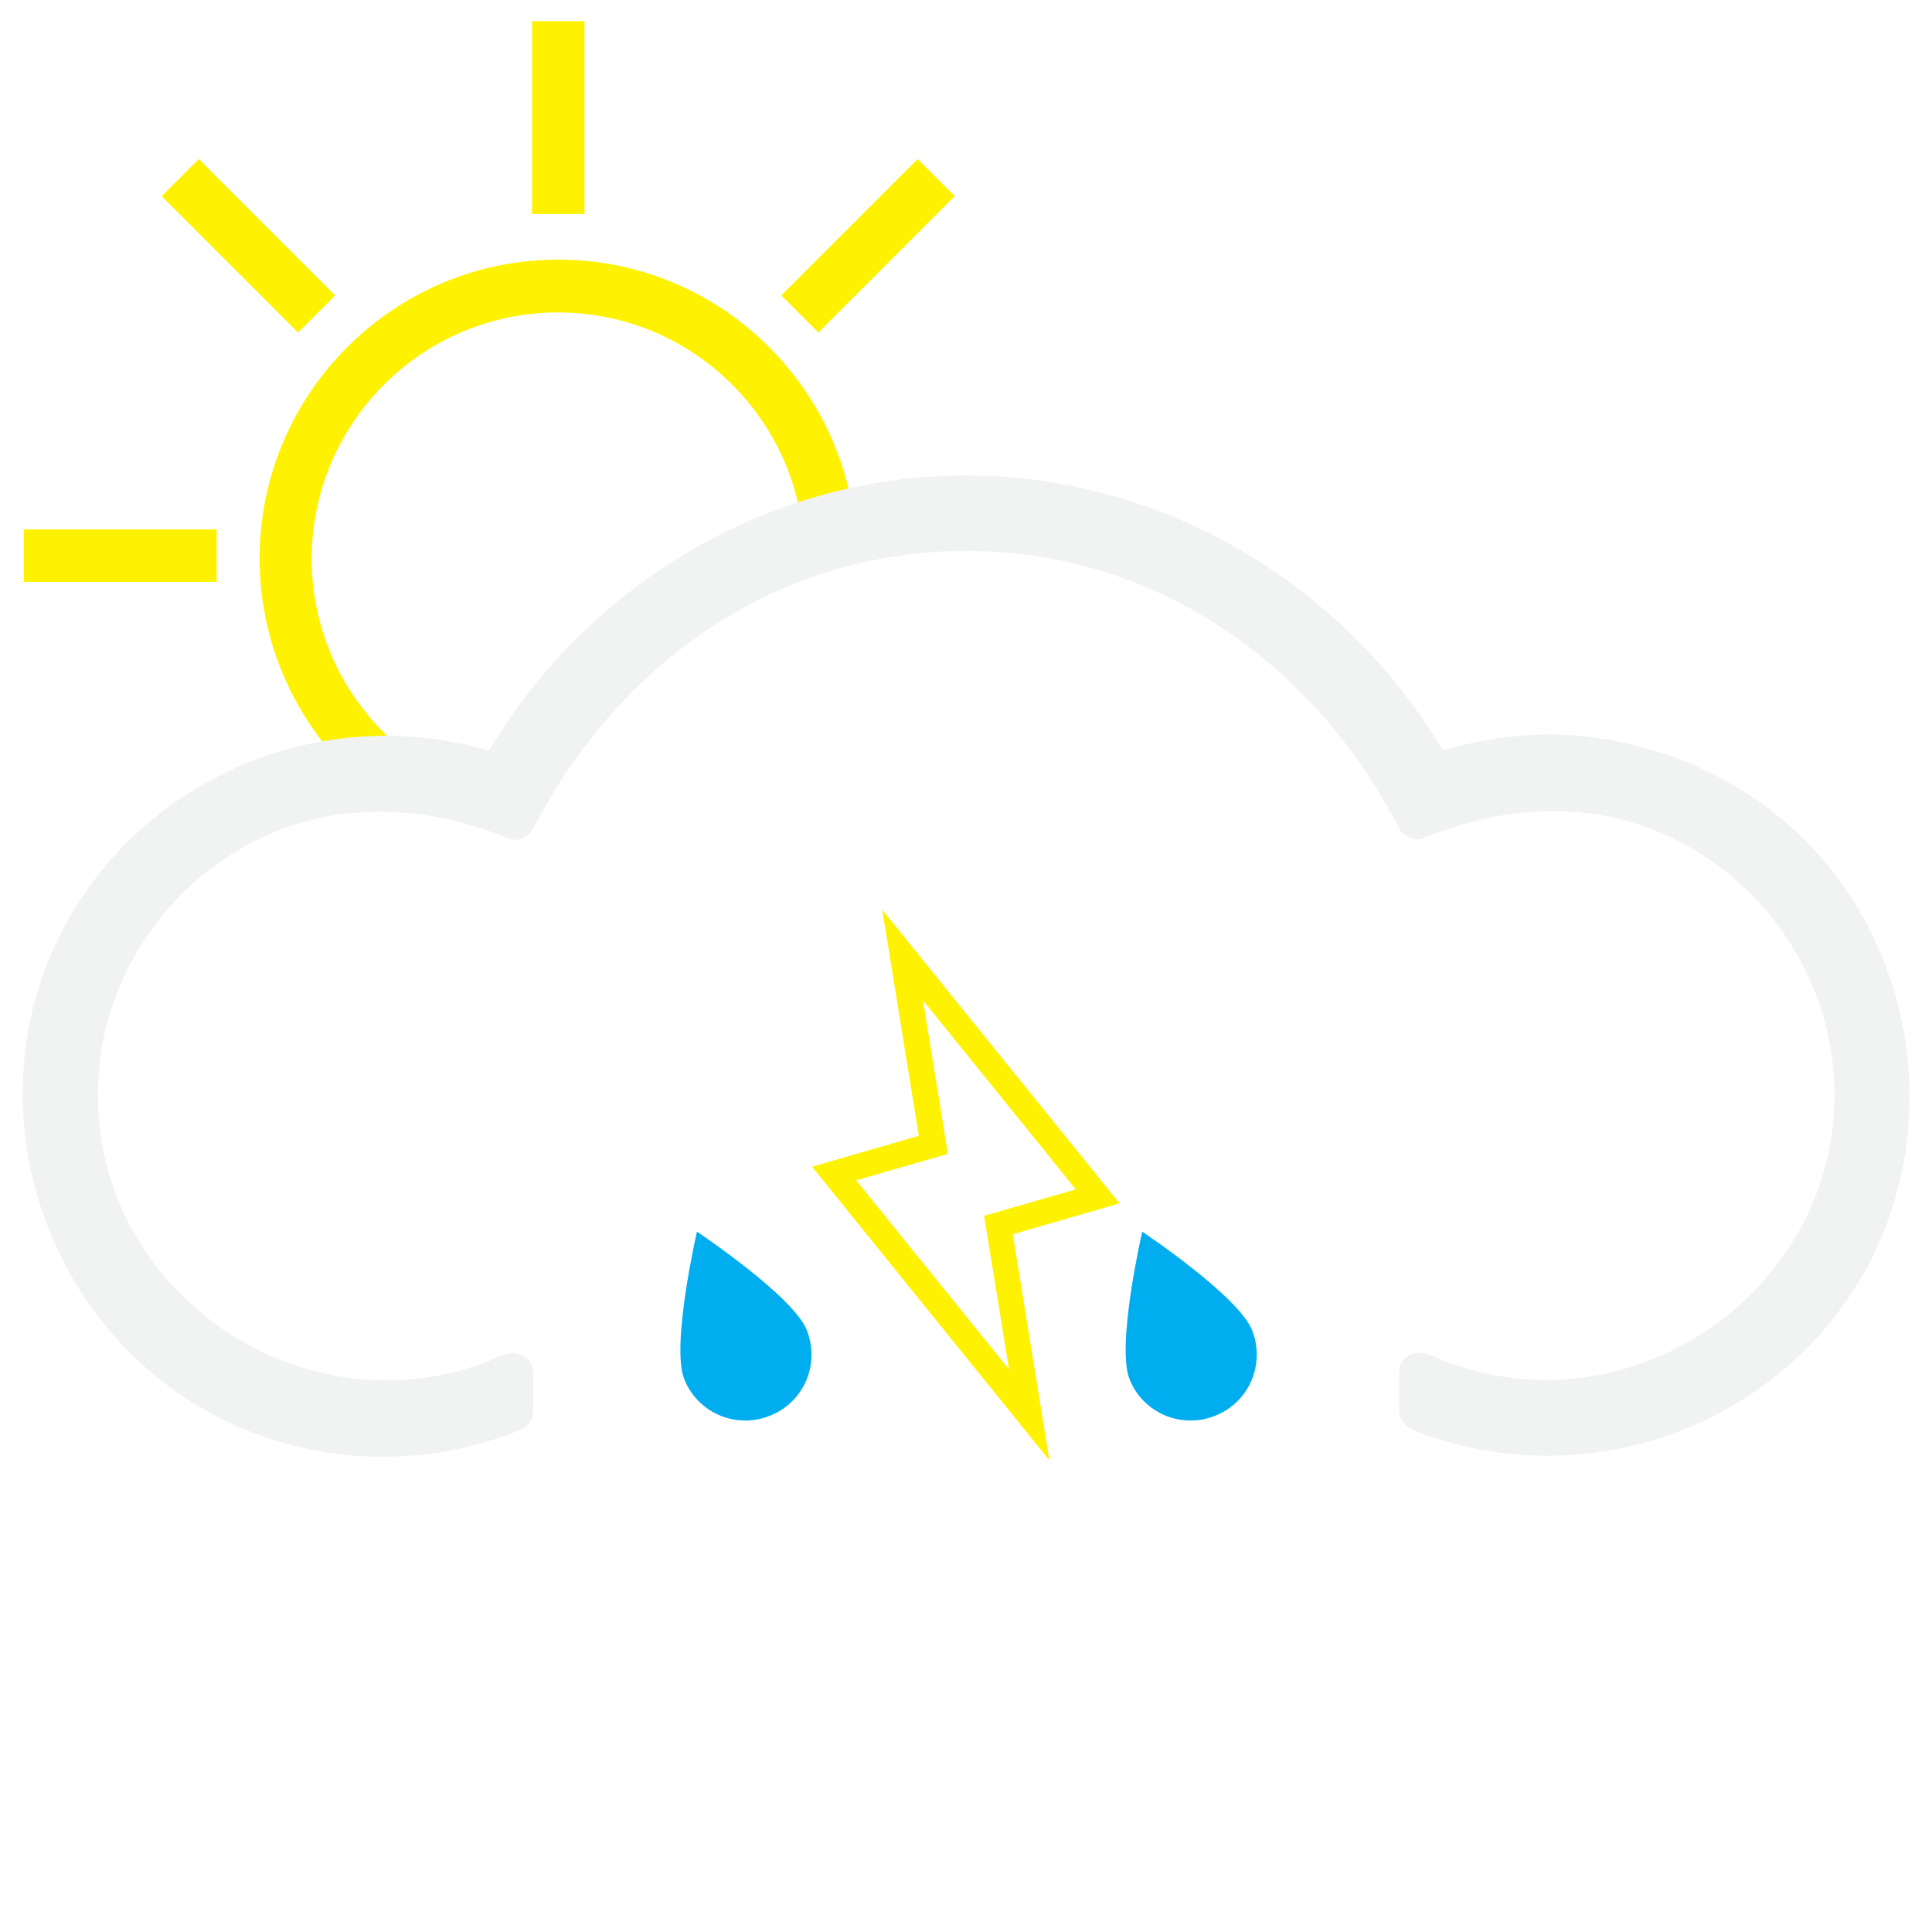
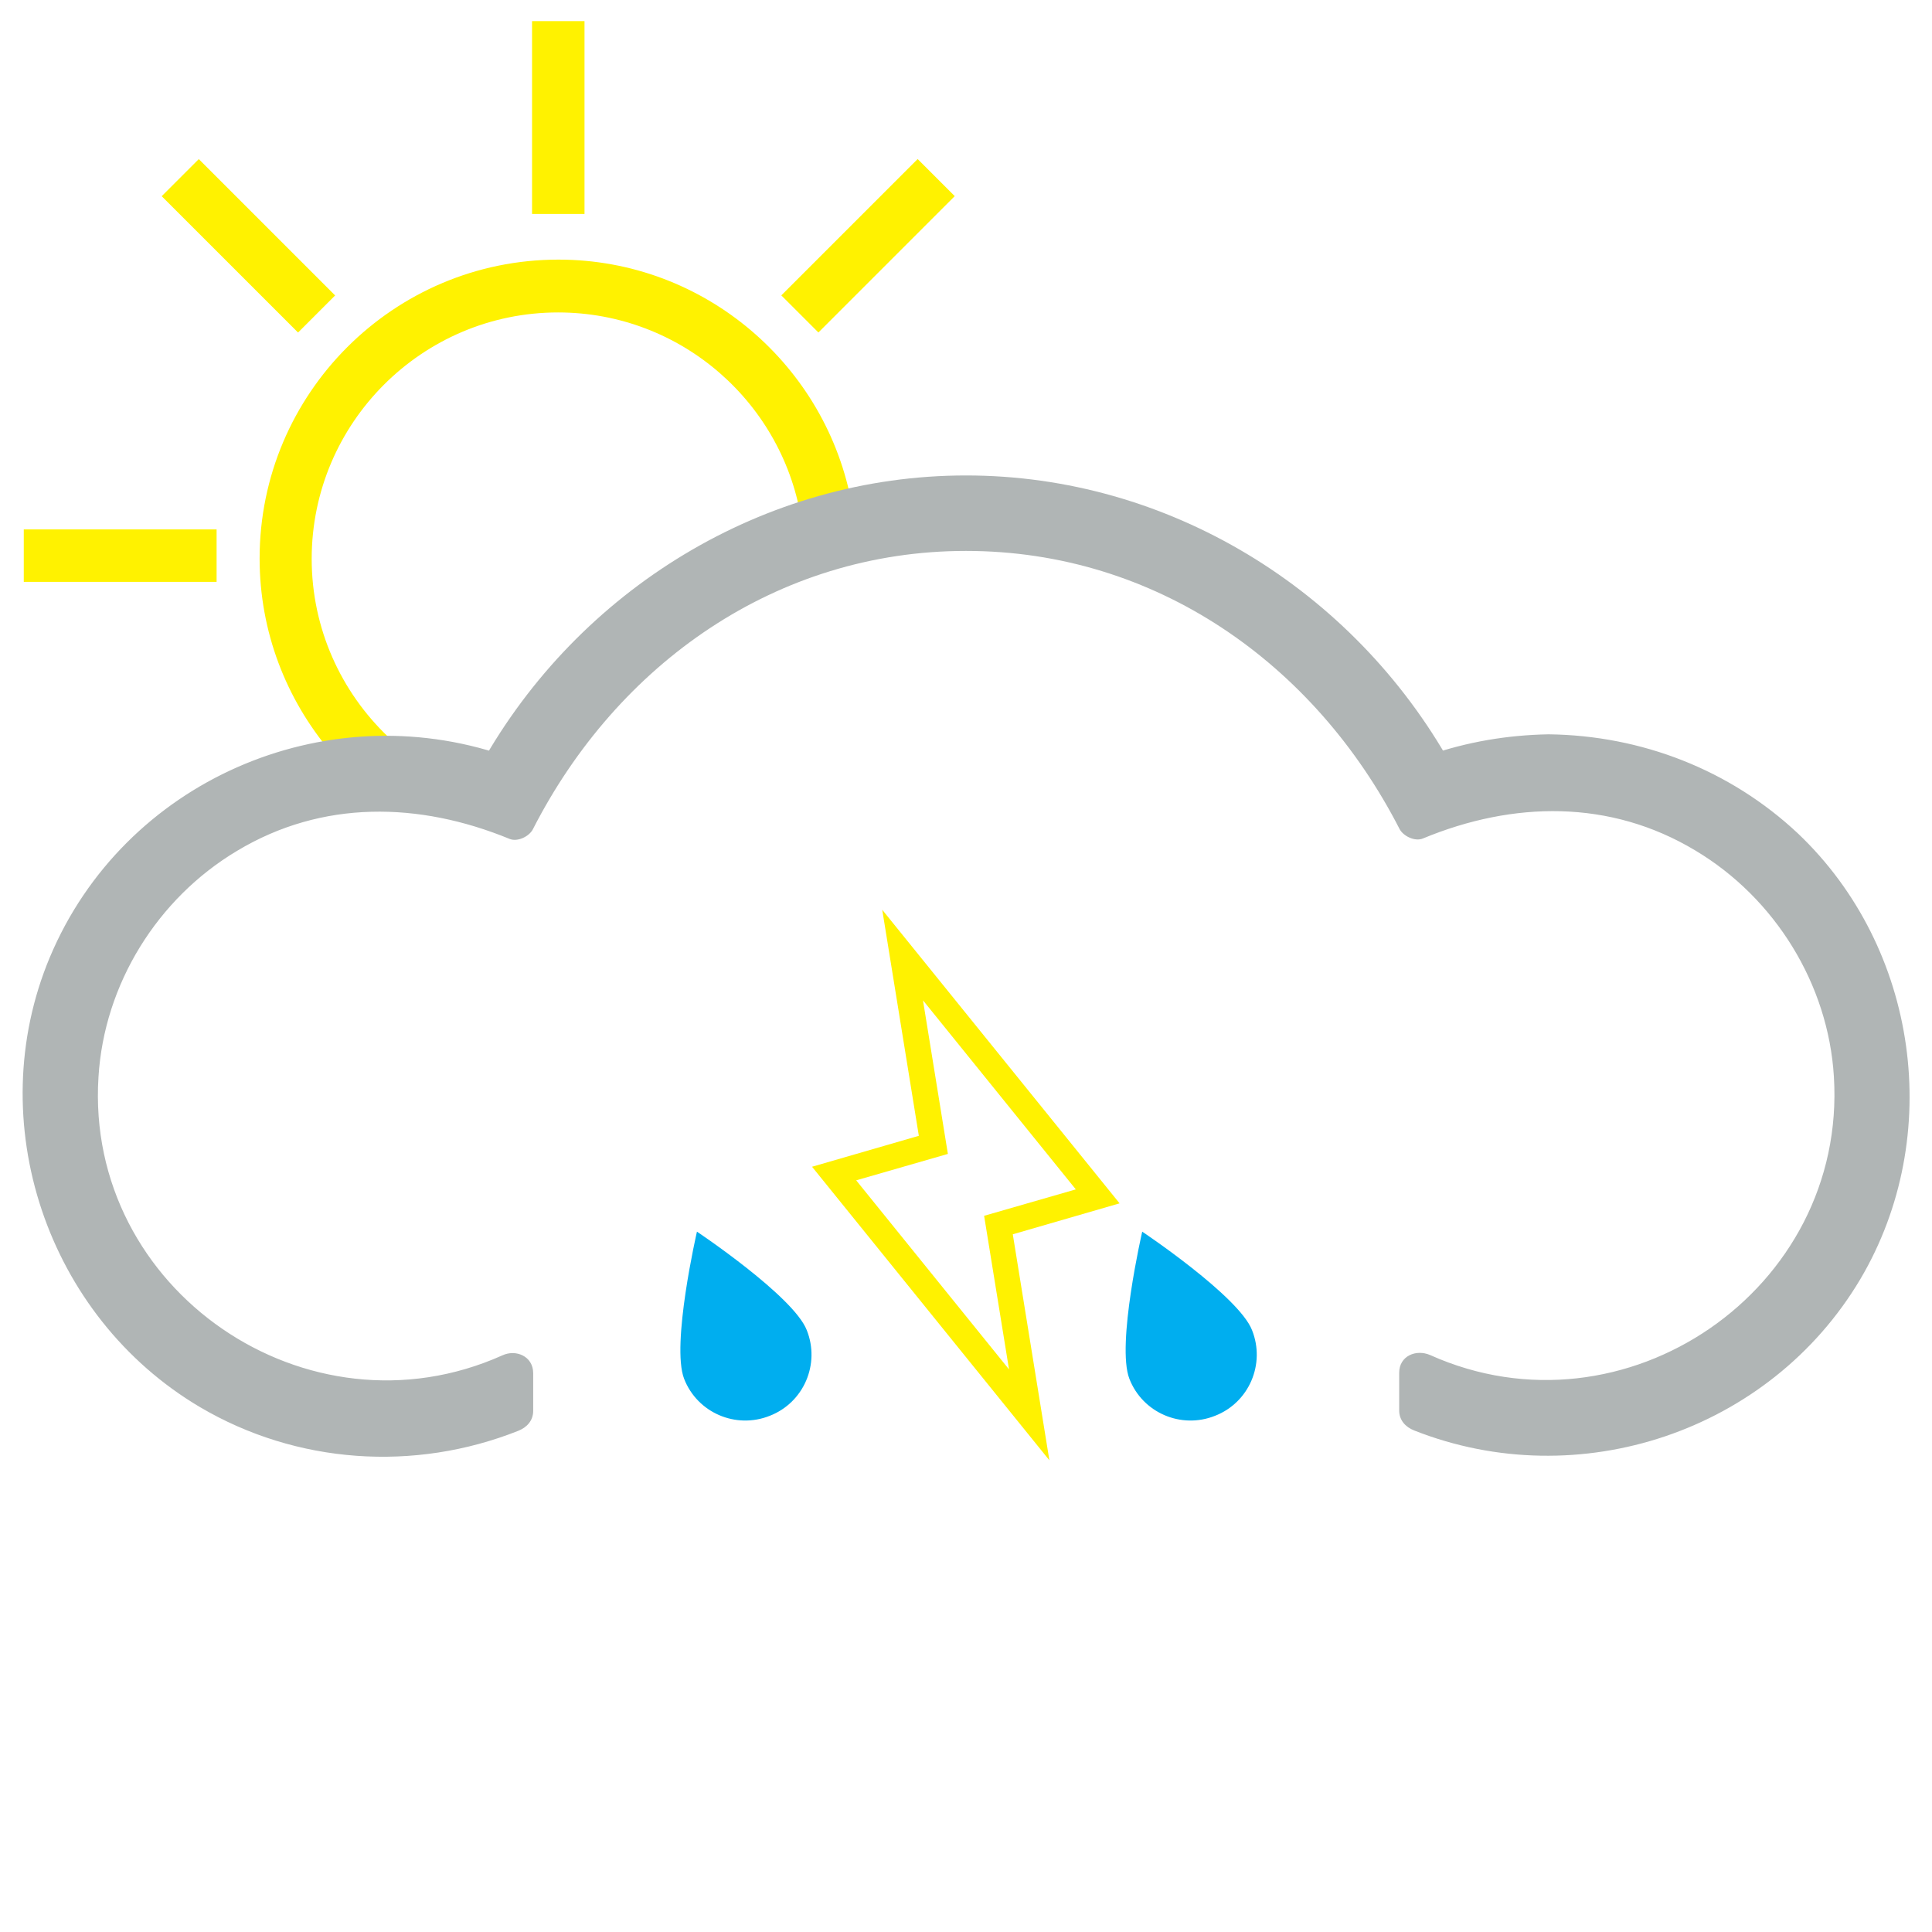
- <svg xmlns="http://www.w3.org/2000/svg" version="1.1" id="Layer_1" x="0px" y="0px" viewBox="0 0 512 512" style="enable-background:new 0 0 512 512;" xml:space="preserve">
-   <style type="text/css">
- 	.st0{fill:#FFF200;}
- 	.st1{fill:#F1F2F2;}
- 	.st2{fill-rule:evenodd;clip-rule:evenodd;fill:#00AEEF;}
- </style>
-   <g id="XMLID_243_">
-     <g id="XMLID_263_">
-       <rect id="XMLID_269_" x="141" y="5.6" class="st0" width="13.9" height="51.1" />
-       <rect id="XMLID_268_" x="223.1" y="39.6" transform="matrix(0.7071 0.7071 -0.7071 0.7071 113.4376 -143.6061)" class="st0" width="13.9" height="51.1" />
-       <rect id="XMLID_267_" x="40.3" y="58.2" transform="matrix(0.7071 0.7071 -0.7071 0.7071 65.3387 -27.4852)" class="st0" width="51.1" height="13.9" />
-       <rect id="XMLID_266_" x="6.3" y="140.3" class="st0" width="51.1" height="13.9" />
-       <g id="XMLID_264_">
-         <path id="XMLID_265_" class="st0" d="M102.9,195.3c-12.5-11.9-20.3-28.7-20.3-47.2c0-36,29.3-65.3,65.3-65.3     c32.8,0,60,24.3,64.6,55.8c4.3-1.8,8.8-3.3,13.3-4.6C219.2,97,186.8,68.8,148,68.8c-43.7,0-79.2,35.5-79.2,79.2     c0,19.5,7.1,37.3,18.7,51.1C92.5,197.5,97.6,196.2,102.9,195.3z" />
-       </g>
-     </g>
-   </g>
-   <g id="XMLID_18_">
-     <g id="XMLID_46_">
-       <g id="XMLID_49_">
-         <path id="XMLID_52_" class="st1" d="M410.4,200.1c-10.4,0-20.7,1.8-30.5,5.4c-25.1-45.7-72.1-74-123.9-74     c-51.7,0-98.8,28.2-123.9,74c-9.9-3.6-20.1-5.4-30.5-5.4c-49.8,0-90.3,40.5-90.3,90.3s40.5,90.3,90.3,90.3     c11.8,0,23.4-2.3,34.2-6.8v-10c-10.7,5-22.3,7.7-34.2,7.7c-44.8,0-81.2-36.4-81.2-81.2s36.4-81.2,81.2-81.2     c10.6,0,21,2.1,30.9,6.2l3.9,1.6l1.9-3.7c23-44.8,68.1-72.7,117.7-72.7c49.6,0,94.7,27.8,117.7,72.7l1.9,3.7l3.9-1.6     c9.9-4.1,20.3-6.2,30.9-6.2c44.8,0,81.2,36.4,81.2,81.2s-36.4,81.2-81.2,81.2c-11.9,0-23.5-2.6-34.2-7.7v10     c10.8,4.5,22.4,6.8,34.2,6.8c49.8,0,90.3-40.5,90.3-90.3S460.2,200.1,410.4,200.1z" />
-         <g id="XMLID_50_">
-           <path id="XMLID_51_" class="st1" d="M410.4,194.6c-11,0.2-21.6,2-32,5.6c2.1,0.8,4.1,1.7,6.2,2.5c-26-46.5-75-76.7-128.6-76.7      c-53.6,0-102.6,30.2-128.6,76.7c2.1-0.8,4.1-1.7,6.2-2.5c-47.7-16.3-100.8,6.8-120.4,53.5C-5,297.2,12.4,348.9,53,372.9      c25.6,15.1,56.8,17.2,84.3,6.3c2.3-0.9,4-2.7,4-5.3c0-3.3,0-6.7,0-10c0-4.5-4.6-6.4-8.2-4.7c-51.6,23.1-110.6-17.3-107-73.8      c1.5-24.6,15.6-47.3,36.7-59.9c22.6-13.6,48.3-13,72.2-3.2c2.1,0.9,5.2-0.6,6.2-2.5C163.6,175.9,205.8,146,256,146      c50.2,0,92.4,29.8,114.9,73.7c1,1.9,4.1,3.4,6.2,2.5c23.9-9.9,49.6-10.4,72.2,3.2c21.1,12.6,35.2,35.4,36.7,59.9      c3.5,56.5-55.5,96.9-107,73.8c-3.7-1.6-8.2,0.2-8.2,4.7c0,3.3,0,6.7,0,10c0,2.6,1.7,4.4,4,5.3c43.6,17.2,94.2,0.3,118.2-40.1      c22.4-37.9,15.4-87.8-16.5-118.1C458.5,204,435,194.9,410.4,194.6c-7-0.1-7.1,10.9,0,10.9c51.3,0.7,92.3,47.1,83.8,98.5      c-8.9,54.1-66.3,84.3-116.5,64.6c1.3,1.8,2.7,3.5,4,5.3c0-3.3,0-6.7,0-10c-2.7,1.6-5.5,3.2-8.2,4.7c44.4,19.9,97.4,1,116.7-44.5      c17.6-41.3-0.5-90.9-40.6-111.1c-24.1-12.2-50.8-11.6-75.5-1.4c2.1,0.8,4.1,1.7,6.2,2.5c-24.2-47.2-70.4-79.1-124.3-79.1      c-53.9,0-100.1,31.9-124.3,79.1c2.1-0.8,4.1-1.7,6.2-2.5C95,194,44.7,209.3,23.8,252.3c-19.7,40.5-4.5,90.6,34.4,113.2      c24.8,14.4,54.4,14.8,80.3,3.2c-2.7-1.6-5.5-3.2-8.2-4.7c0,3.3,0,6.7,0,10c1.3-1.8,2.7-3.5,4-5.3c-54.8,21.6-116.7-17-117.6-77      c-0.8-59.3,58.7-99.9,113.9-81c2.2,0.8,5.1-0.5,6.2-2.5c24.2-43.2,69.3-71.3,119.2-71.3c49.9,0,94.9,28,119.1,71.3      c1.1,2,3.9,3.3,6.2,2.5c9.5-3.2,19-5,29.1-5.2C417.5,205.4,417.5,194.5,410.4,194.6z" />
-         </g>
-       </g>
-     </g>
-   </g>
-   <path id="XMLID_114_" class="st2" d="M181.3,365.4c3.5,9,13.7,13.4,22.7,9.8c9-3.5,13.4-13.7,9.8-22.7c-3.5-9-29.1-26.1-29.1-26.1  S177.8,356.4,181.3,365.4z" />
-   <g id="XMLID_144_">
-     <path id="XMLID_182_" class="st0" d="M278.1,387l-62.9-77.8l28.3-8.2l-9.7-59.9l62.9,77.8l-28.3,8.2L278.1,387z M226.9,312.8   l40.5,50.1l-6.6-40.7l24.3-7l-40.5-50.1l6.6,40.7L226.9,312.8z" />
-   </g>
-   <path id="XMLID_1_" class="st2" d="M299.3,365.4c3.5,9,13.7,13.4,22.7,9.8c9-3.5,13.4-13.7,9.8-22.7c-3.5-9-29.1-26.1-29.1-26.1  S295.8,356.4,299.3,365.4z" />
+ <svg xmlns="http://www.w3.org/2000/svg" width="512" height="512" viewBox="0 0 512 512" fill="none">
+   <path d="M154.9 5.6H141V56.7H154.9V5.6Z" fill="#FFF200" />
+   <path d="M253.019 51.978L243.19 42.149L207.058 78.282L216.886 88.111L253.019 51.978Z" fill="#FFF200" />
+   <path d="M88.814 78.297L52.682 42.164L42.853 51.993L78.986 88.126L88.814 78.297Z" fill="#FFF200" />
+   <path d="M57.4 140.3H6.3V154.2H57.4V140.3Z" fill="#FFF200" />
+   <path d="M102.9 195.3C90.4 183.4 82.6 166.6 82.6 148.1C82.6 112.1 111.9 82.8 147.9 82.8C180.7 82.8 207.9 107.1 212.5 138.6C216.8 136.8 221.3 135.3 225.8 134C219.2 97 186.8 68.8 148 68.8C104.3 68.8 68.8 104.3 68.8 148C68.8 167.5 75.9 185.3 87.5 199.1C92.5 197.5 97.6 196.2 102.9 195.3Z" fill="#FFF200" />
+   <path d="M410.4 200.1C400 200.1 389.7 201.9 379.9 205.5C354.8 159.8 307.8 131.5 256 131.5C204.3 131.5 157.2 159.7 132.1 205.5C122.2 201.9 112 200.1 101.6 200.1C51.8 200.1 11.3 240.6 11.3 290.4C11.3 340.2 51.8 380.7 101.6 380.7C113.4 380.7 125 378.4 135.8 373.9V363.9C125.1 368.9 113.5 371.6 101.6 371.6C56.8 371.6 20.4 335.2 20.4 290.4C20.4 245.6 56.8 209.2 101.6 209.2C112.2 209.2 122.6 211.3 132.5 215.4L136.4 217L138.3 213.3C161.3 168.5 206.4 140.6 256 140.6C305.6 140.6 350.7 168.4 373.7 213.3L375.6 217L379.5 215.4C389.4 211.3 399.8 209.2 410.4 209.2C455.2 209.2 491.6 245.6 491.6 290.4C491.6 335.2 455.2 371.6 410.4 371.6C398.5 371.6 386.9 369 376.2 363.9V373.9C387 378.4 398.6 380.7 410.4 380.7C460.2 380.7 500.7 340.2 500.7 290.4C500.7 240.6 460.2 200.1 410.4 200.1Z" fill="#B0B5B5" />
+   <path d="M410.4 194.6C399.4 194.8 388.8 196.6 378.4 200.2C380.5 201 382.5 201.9 384.6 202.7C358.6 156.2 309.6 126 256 126C202.4 126 153.4 156.2 127.4 202.7C129.5 201.9 131.5 201 133.6 200.2C85.9 183.9 32.8 207 13.2 253.7C-5 297.2 12.4 348.9 53 372.9C78.6 388 109.8 390.1 137.3 379.2C139.6 378.3 141.3 376.5 141.3 373.9C141.3 370.6 141.3 367.2 141.3 363.9C141.3 359.4 136.7 357.5 133.1 359.2C81.5 382.3 22.5 341.9 26.1 285.4C27.6 260.8 41.7 238.1 62.8 225.5C85.4 211.9 111.1 212.5 135 222.3C137.1 223.2 140.2 221.7 141.2 219.8C163.6 175.9 205.8 146 256 146C306.2 146 348.4 175.8 370.9 219.7C371.9 221.6 375 223.1 377.1 222.2C401 212.3 426.7 211.8 449.3 225.4C470.4 238 484.5 260.8 486 285.3C489.5 341.8 430.5 382.2 379 359.1C375.3 357.5 370.8 359.3 370.8 363.8C370.8 367.1 370.8 370.5 370.8 373.8C370.8 376.4 372.5 378.2 374.8 379.1C418.4 396.3 469 379.4 493 339C515.4 301.1 508.4 251.2 476.5 220.9C458.5 204 435 194.9 410.4 194.6C403.4 194.5 403.3 205.5 410.4 205.5C461.7 206.2 502.7 252.6 494.2 304C485.3 358.1 427.9 388.3 377.7 368.6C379 370.4 380.4 372.1 381.7 373.9C381.7 370.6 381.7 367.2 381.7 363.9C379 365.5 376.2 367.1 373.5 368.6C417.9 388.5 470.9 369.6 490.2 324.1C507.8 282.8 489.7 233.2 449.6 213C425.5 200.8 398.8 201.4 374.1 211.6C376.2 212.4 378.2 213.3 380.3 214.1C356.1 166.9 309.9 135 256 135C202.1 135 155.9 166.9 131.7 214.1C133.8 213.3 135.8 212.4 137.9 211.6C95 194 44.7 209.3 23.8 252.3C4.1 292.8 19.3 342.9 58.2 365.5C83 379.9 112.6 380.3 138.5 368.7C135.8 367.1 133 365.5 130.3 364C130.3 367.3 130.3 370.7 130.3 374C131.6 372.2 133 370.5 134.3 368.7C79.5 390.3 17.6 351.7 16.7 291.7C15.9 232.4 75.4 191.8 130.6 210.7C132.8 211.5 135.7 210.2 136.8 208.2C161 165 206.1 136.9 256 136.9C305.9 136.9 350.9 164.9 375.1 208.2C376.2 210.2 379 211.5 381.3 210.7C390.8 207.5 400.3 205.7 410.4 205.5C417.5 205.4 417.5 194.5 410.4 194.6Z" fill="#B0B5B5" />
+   <path fill-rule="evenodd" clip-rule="evenodd" d="M181.3 365.4C184.8 374.4 195 378.8 204 375.2C213 371.7 217.4 361.5 213.8 352.5C210.3 343.5 184.7 326.4 184.7 326.4C184.7 326.4 177.8 356.4 181.3 365.4Z" fill="#00AEEF" />
+   <path d="M278.1 387L215.2 309.2L243.5 301L233.8 241.1L296.7 318.9L268.4 327.1L278.1 387ZM226.9 312.8L267.4 362.9L260.8 322.2L285.1 315.2L244.6 265.1L251.2 305.8L226.9 312.8Z" fill="#FFF200" />
+   <path fill-rule="evenodd" clip-rule="evenodd" d="M299.3 365.4C302.8 374.4 313 378.8 322 375.2C331 371.7 335.4 361.5 331.8 352.5C328.3 343.5 302.7 326.4 302.7 326.4C302.7 326.4 295.8 356.4 299.3 365.4Z" fill="#00AEEF" />
</svg>
